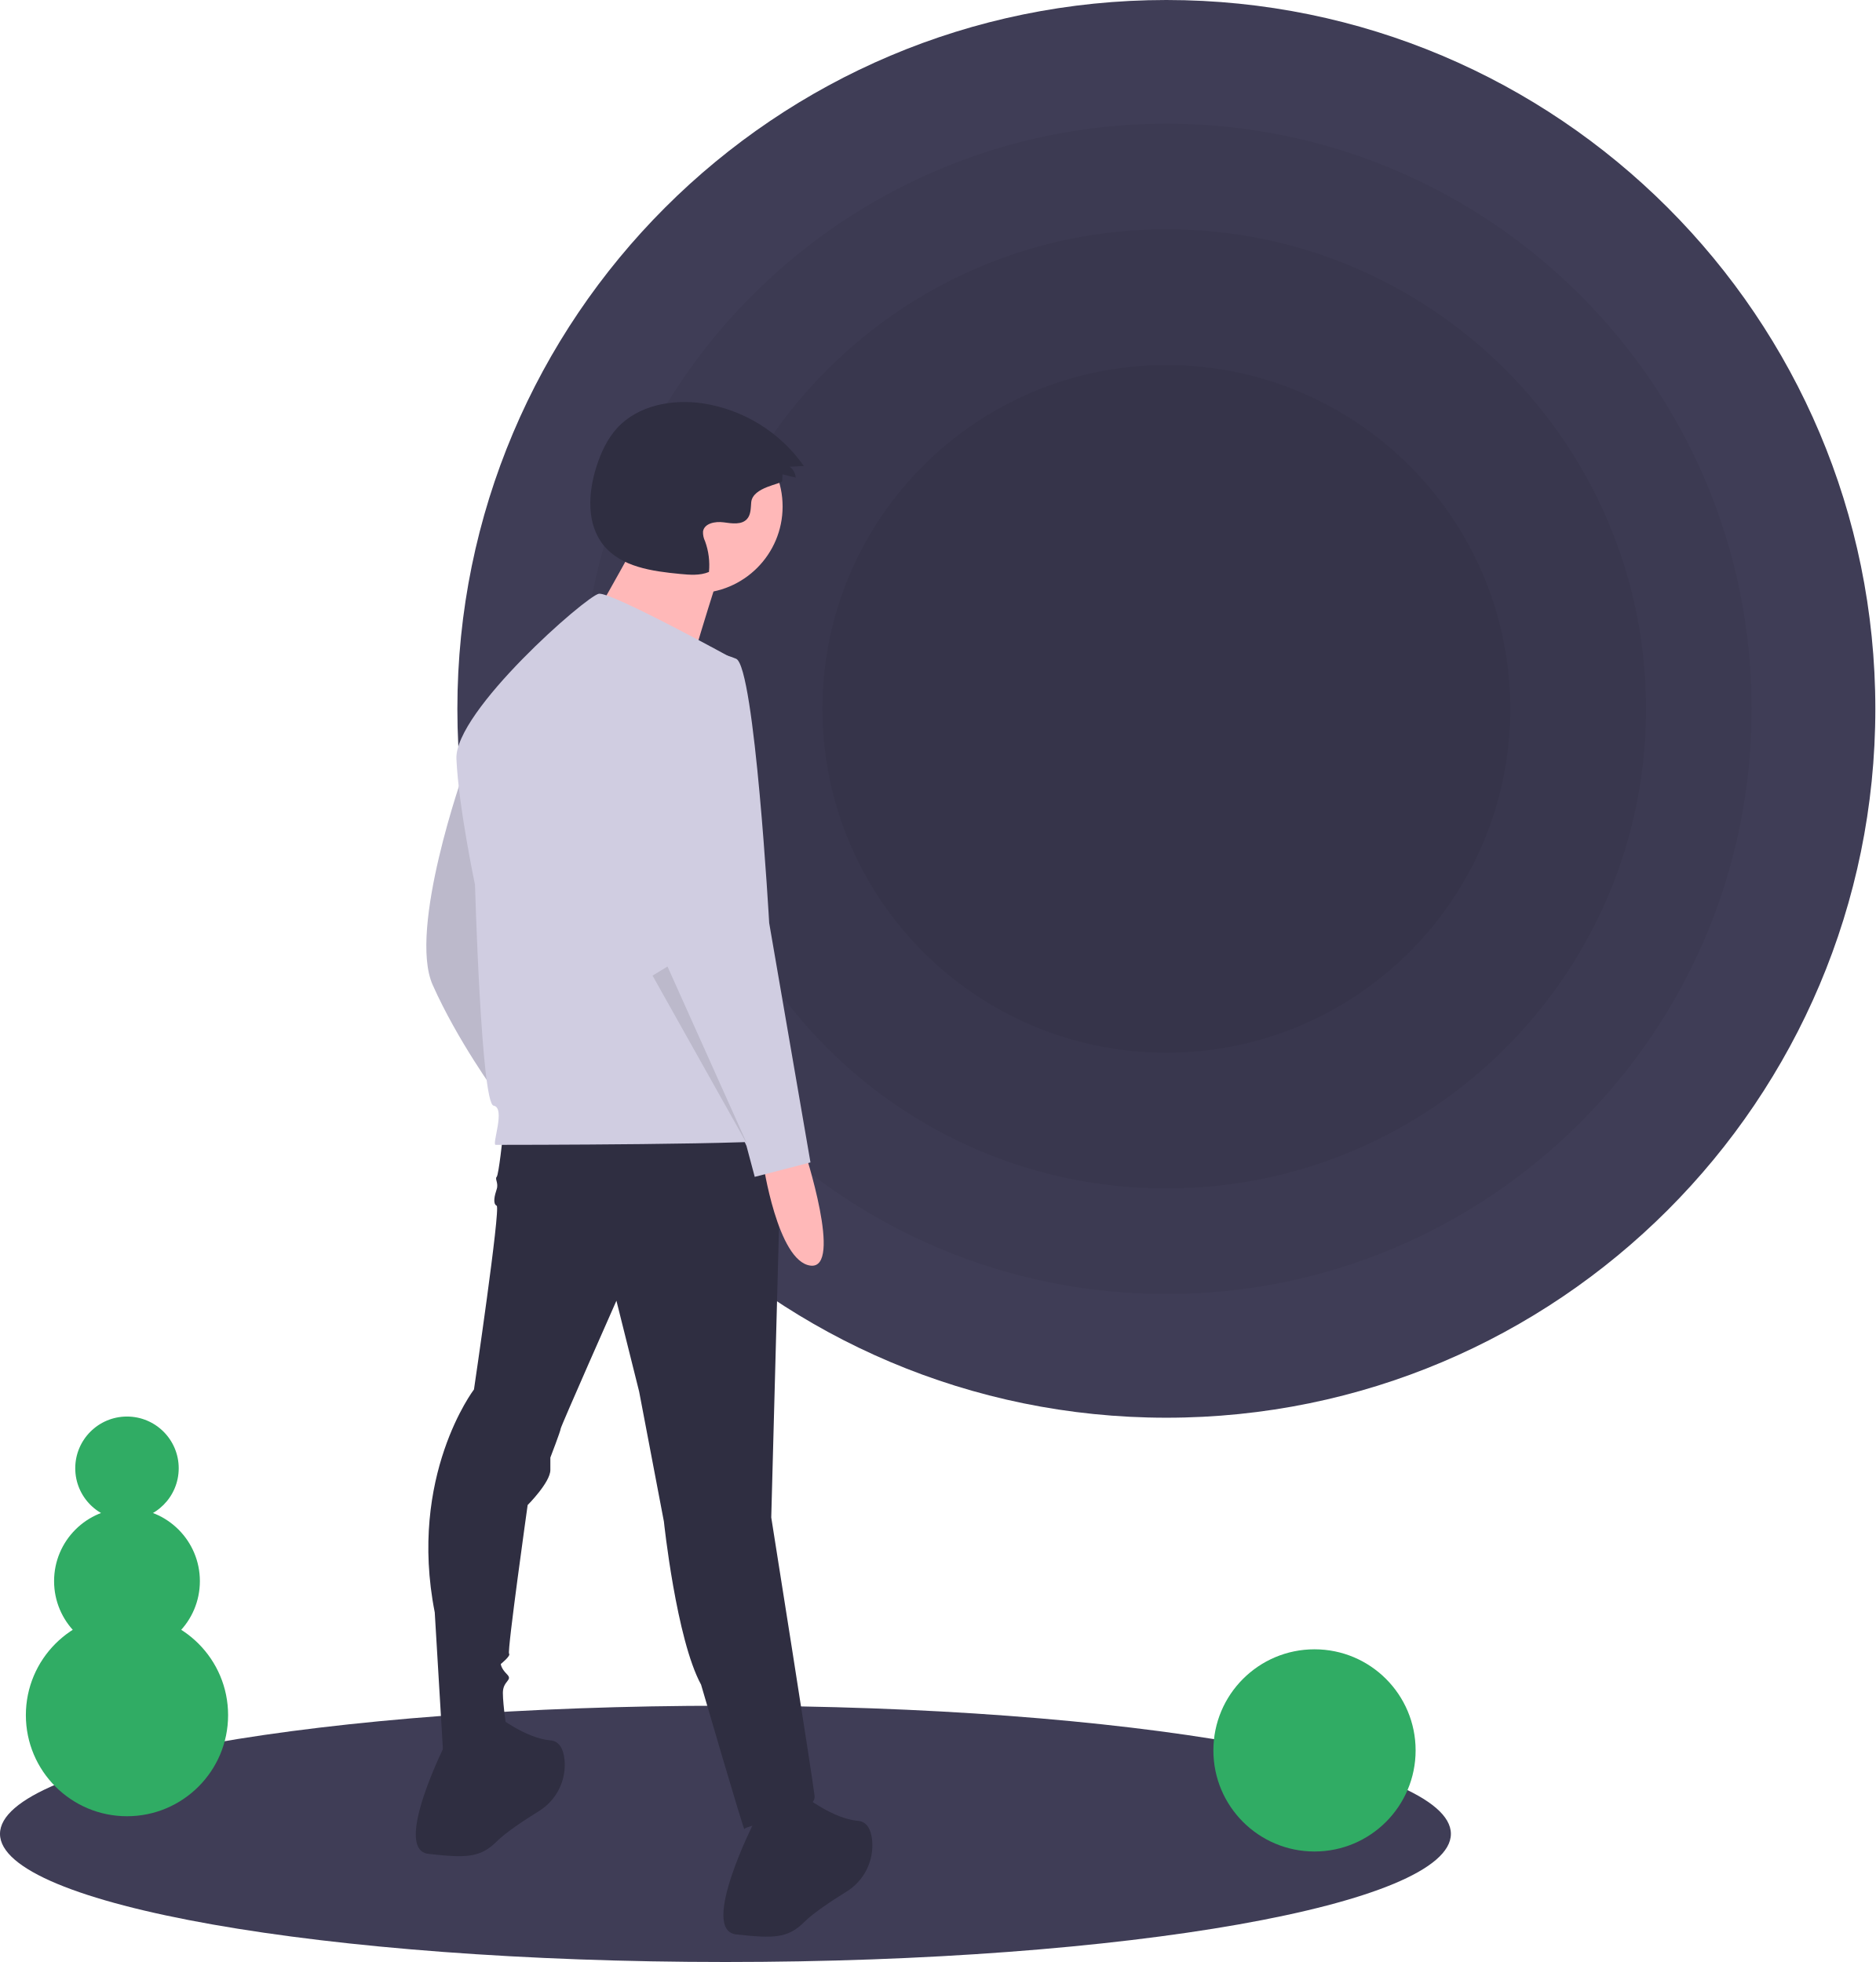
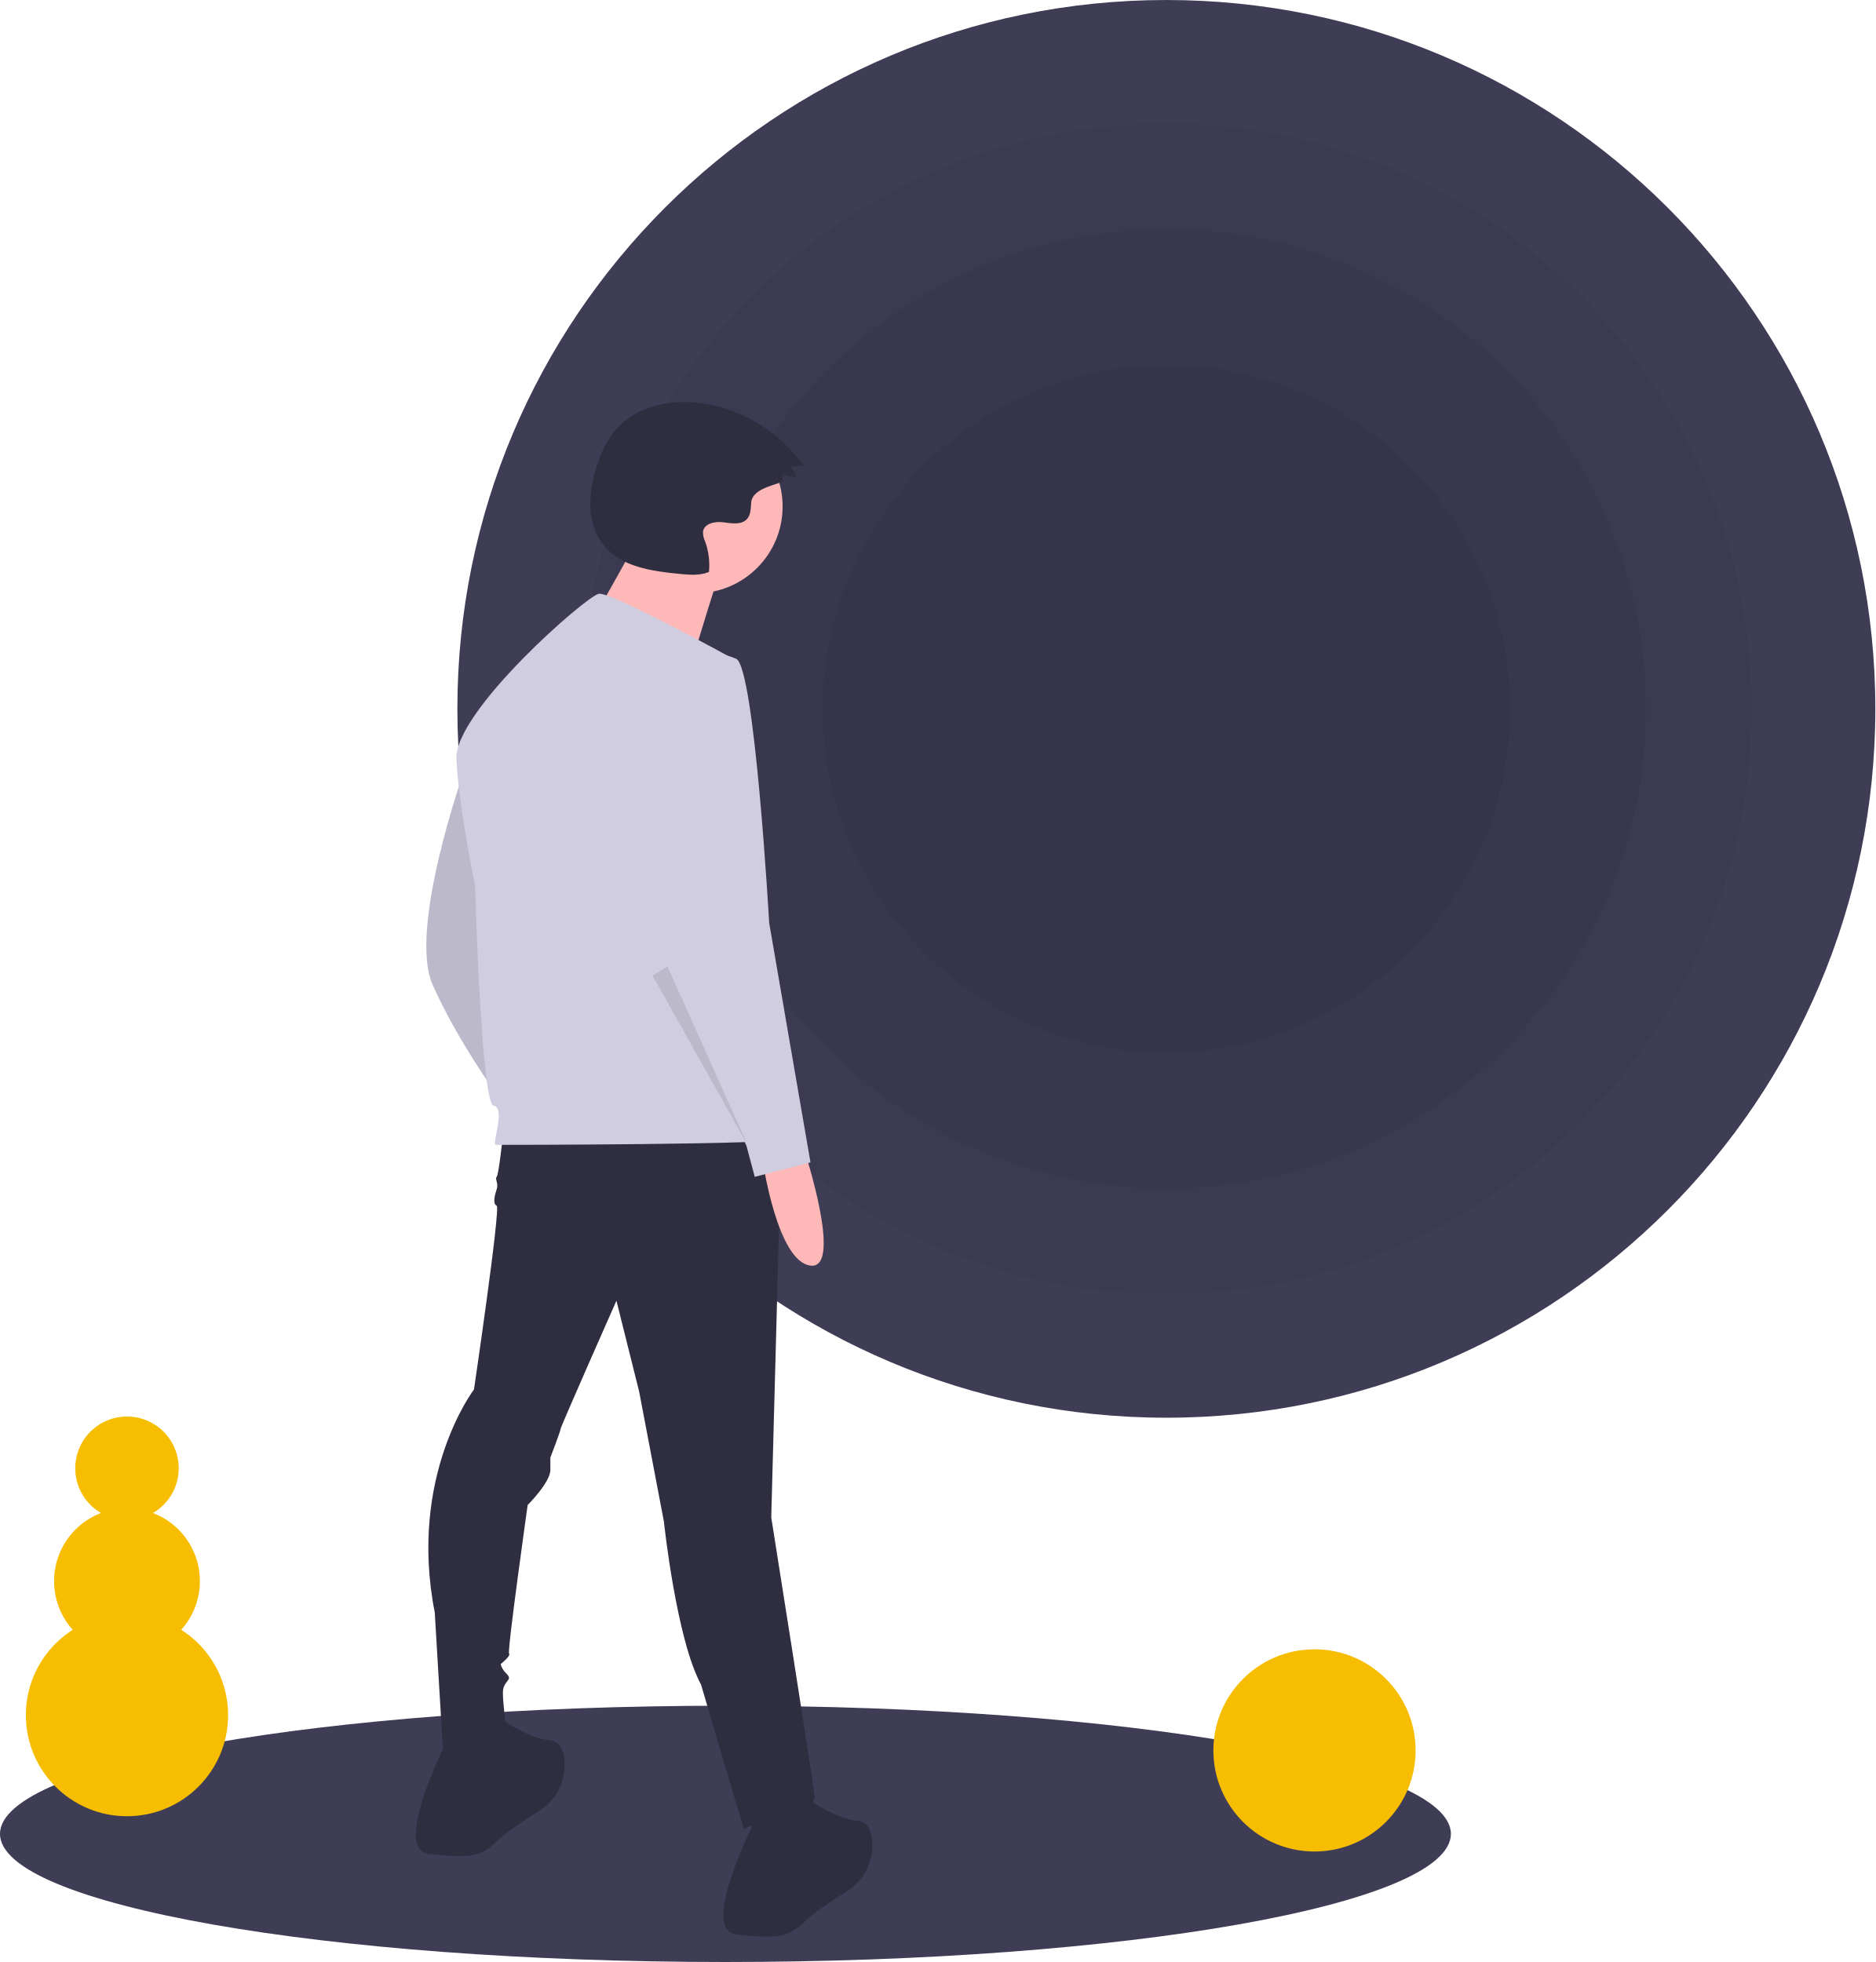
- <svg xmlns="http://www.w3.org/2000/svg" id="bac3cfc7-b61b-48ce-8441-8100e40ddaa6" data-name="Layer 1" width="797.5" height="834.5" viewBox="0 0 797.5 834.5">
+ <svg xmlns="http://www.w3.org/2000/svg" data-name="Layer 1" width="797.5" height="834.5" viewBox="0 0 797.5 834.5">
  <ellipse cx="308.5" cy="780" rx="308.5" ry="54.5" fill="#3f3d56" />
  <circle cx="496" cy="301.5" r="301.5" fill="#3f3d56" />
  <circle cx="496" cy="301.5" r="248.898" opacity="0.05" />
  <circle cx="496" cy="301.5" r="203.994" opacity="0.05" />
  <circle cx="496" cy="301.5" r="146.26" opacity="0.05" />
  <path d="M398.42,361.232s-23.704,66.722-13.169,90.426,27.216,46.53,27.216,46.53S406.322,365.622,398.42,361.232Z" transform="translate(-201.25 -32.75)" fill="#d0cde1" />
  <path d="M398.42,361.232s-23.704,66.722-13.169,90.426,27.216,46.53,27.216,46.53S406.322,365.622,398.42,361.232Z" transform="translate(-201.25 -32.75)" opacity="0.1" />
  <path d="M415.101,515.747s-1.756,16.681-2.634,17.558.878,2.634,0,5.268-1.756,6.145,0,7.023-9.657,78.135-9.657,78.135-28.094,36.873-16.681,94.816l3.512,58.821s27.216,1.756,27.216-7.901c0,0-1.756-11.413-1.756-16.681s4.39-5.268,1.756-7.901-2.634-4.39-2.634-4.39,4.39-3.512,3.512-4.39,7.901-63.211,7.901-63.211,9.657-9.657,9.657-14.925v-5.268s4.39-11.413,4.39-12.291,23.704-54.431,23.704-54.431l9.657,38.629,10.535,55.309s5.268,50.042,15.803,69.356c0,0,18.436,63.211,18.436,61.455s30.727-6.145,29.849-14.047-18.436-118.52-18.436-118.52L533.621,513.991Z" transform="translate(-201.25 -32.75)" fill="#2f2e41" />
  <path d="M391.397,772.978s-23.704,46.53-7.901,48.286,21.948,1.756,28.971-5.268c3.84-3.84,11.615-8.991,17.876-12.873a23.117,23.117,0,0,0,10.969-21.982c-.463-4.295-2.068-7.834-6.019-8.164-10.535-.878-22.826-10.535-22.826-10.535Z" transform="translate(-201.25 -32.75)" fill="#2f2e41" />
  <path d="M522.208,807.217s-23.704,46.53-7.901,48.286,21.948,1.756,28.971-5.268c3.84-3.84,11.615-8.991,17.876-12.873a23.117,23.117,0,0,0,10.969-21.982c-.463-4.295-2.068-7.834-6.019-8.164-10.535-.878-22.826-10.535-22.826-10.535Z" transform="translate(-201.25 -32.75)" fill="#2f2e41" />
  <circle cx="295.905" cy="215.433" r="36.905" fill="#ffb8b8" />
  <path d="M473.43,260.308S447.07,308.812,444.961,308.812,492.41,324.628,492.41,324.628s13.707-46.394,15.816-50.612Z" transform="translate(-201.25 -32.75)" fill="#ffb8b8" />
  <path d="M513.867,313.385s-52.675-28.971-57.943-28.094-61.455,50.042-60.577,70.234,7.901,53.553,7.901,53.553,2.634,93.06,7.901,93.938-.878,16.681.878,16.681,122.909,0,123.787-2.634S513.867,313.385,513.867,313.385Z" transform="translate(-201.25 -32.75)" fill="#d0cde1" />
  <path d="M543.278,521.892s16.681,50.92,2.634,49.164-20.192-43.896-20.192-43.896Z" transform="translate(-201.25 -32.75)" fill="#ffb8b8" />
  <path d="M498.504,310.313s-32.483,7.023-27.216,50.92,14.925,87.792,14.925,87.792l32.483,71.112,3.512,13.169,23.704-6.145L528.353,425.321s-6.145-108.863-14.047-112.374A34,34,0,0,0,498.504,310.313Z" transform="translate(-201.25 -32.75)" fill="#d0cde1" />
  <polygon points="277.5 414.958 317.885 486.947 283.86 411.09 277.5 414.958" opacity="0.1" />
  <path d="M533.896,237.316l.122-2.82,5.61,1.396a6.27,6.27,0,0,0-2.514-4.615l5.976-.334a64.477,64.477,0,0,0-43.124-26.651c-12.926-1.873-27.318.838-36.182,10.43-4.299,4.653-7.001,10.57-8.922,16.607-3.539,11.118-4.26,24.372,3.12,33.409,7.501,9.185,20.602,10.984,32.406,12.121,4.153.4,8.506.772,12.355-.839a29.721,29.721,0,0,0-1.654-13.037,8.687,8.687,0,0,1-.879-4.152c.525-3.512,5.209-4.396,8.728-3.922s7.75,1.2,10.062-1.494c1.593-1.856,1.499-4.559,1.71-6.996C521.282,239.785,533.836,238.707,533.896,237.316Z" transform="translate(-201.25 -32.75)" fill="#2f2e41" />
-   <circle cx="559" cy="744.5" r="43" fill="#30ac64" />
-   <circle cx="54" cy="729.5" r="43" fill="#30ac64" />
-   <circle cx="54" cy="672.5" r="31" fill="#30ac64" />
-   <circle cx="54" cy="624.5" r="22" fill="#30ac64" />
+   <circle cx="559" cy="744.5" r="43" fill="#f7bd00" />
+   <circle cx="54" cy="729.5" r="43" fill="#f7bd00" />
+   <circle cx="54" cy="672.5" r="31" fill="#f7bd00" />
+   <circle cx="54" cy="624.5" r="22" fill="#f7bd00" />
</svg>
